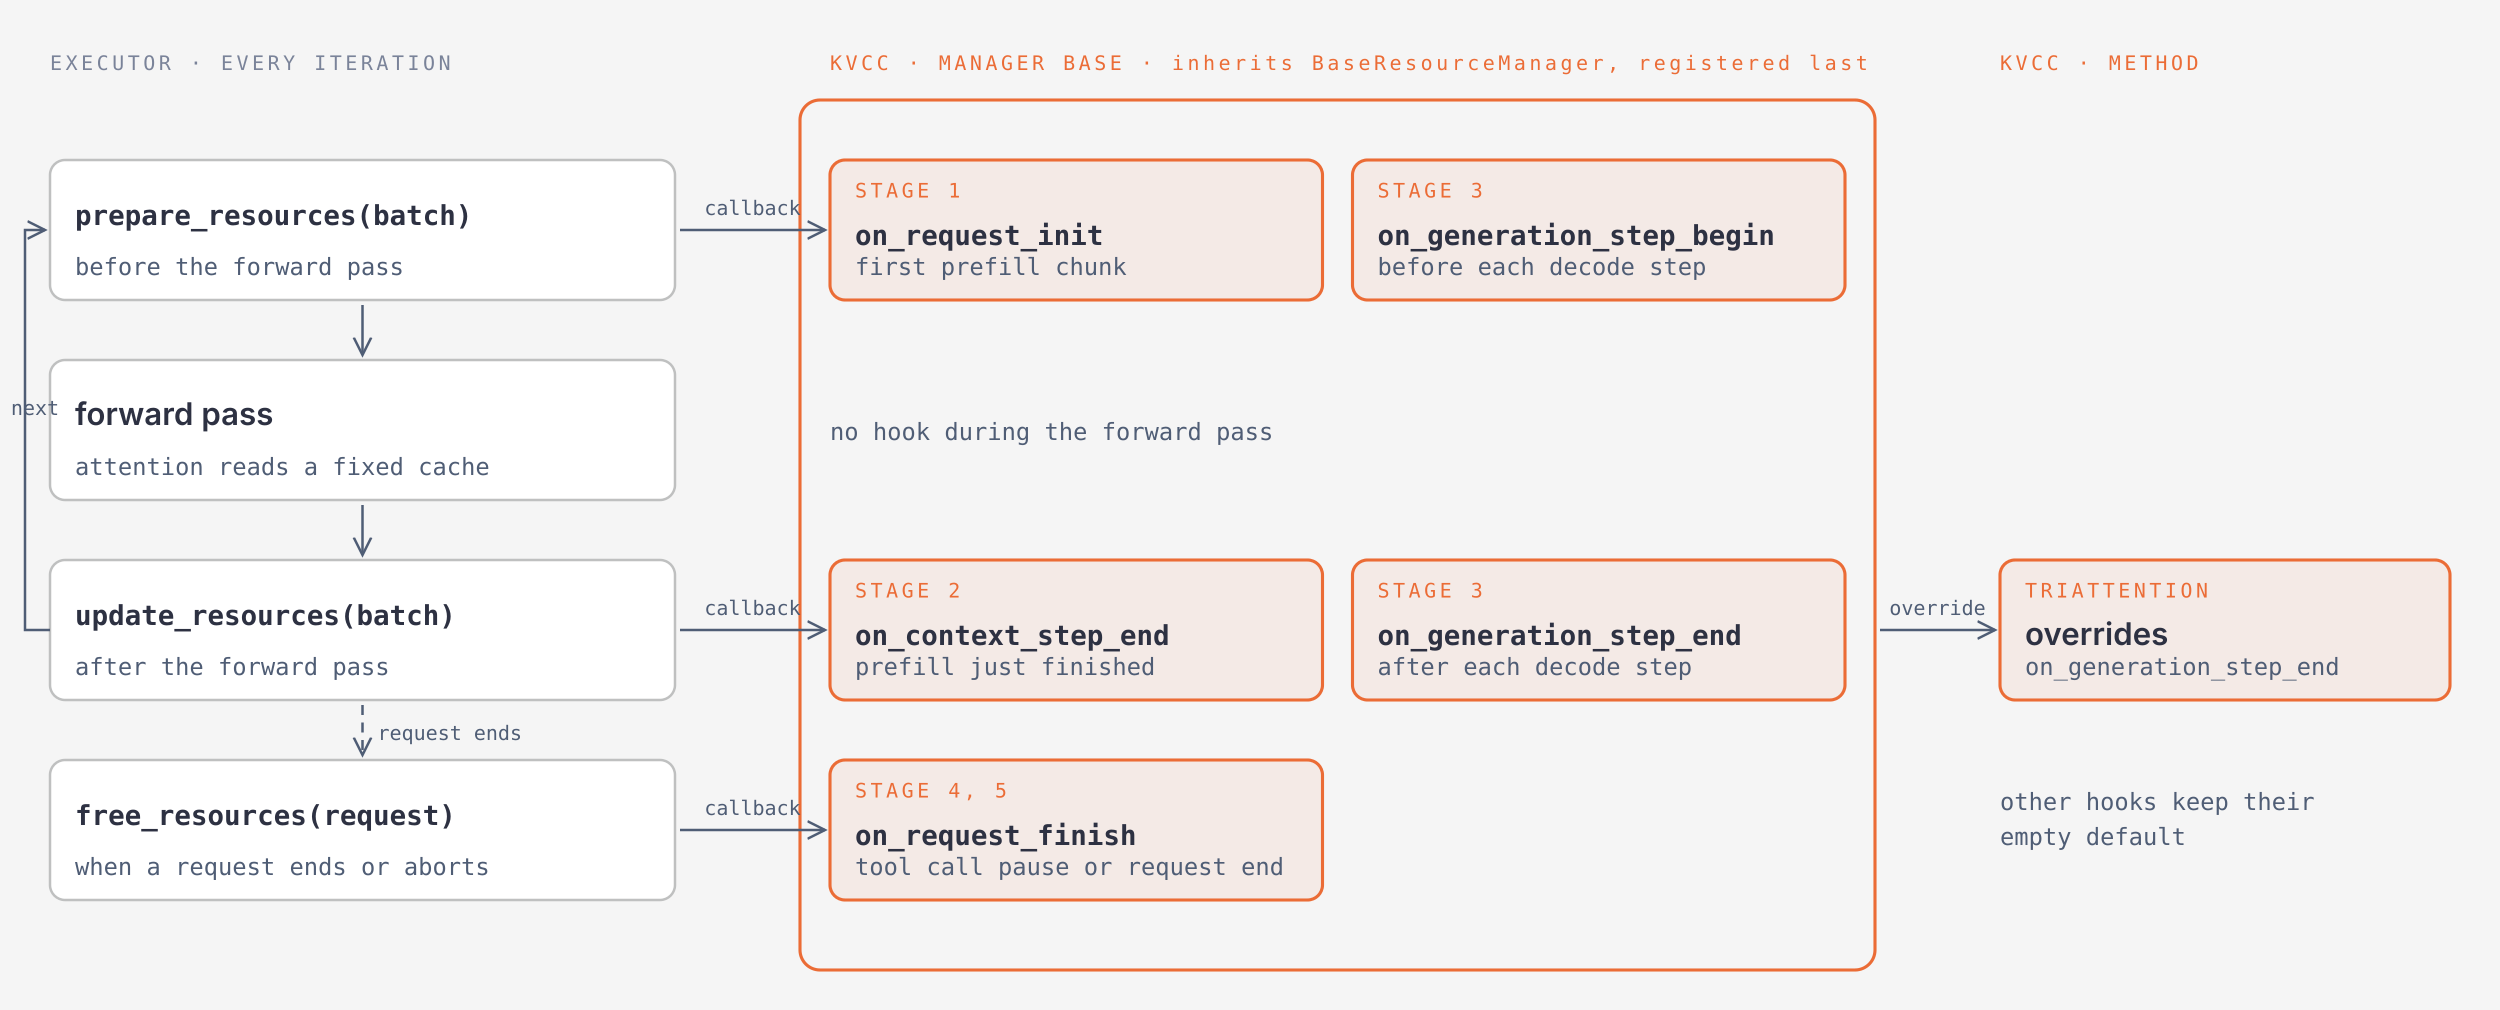
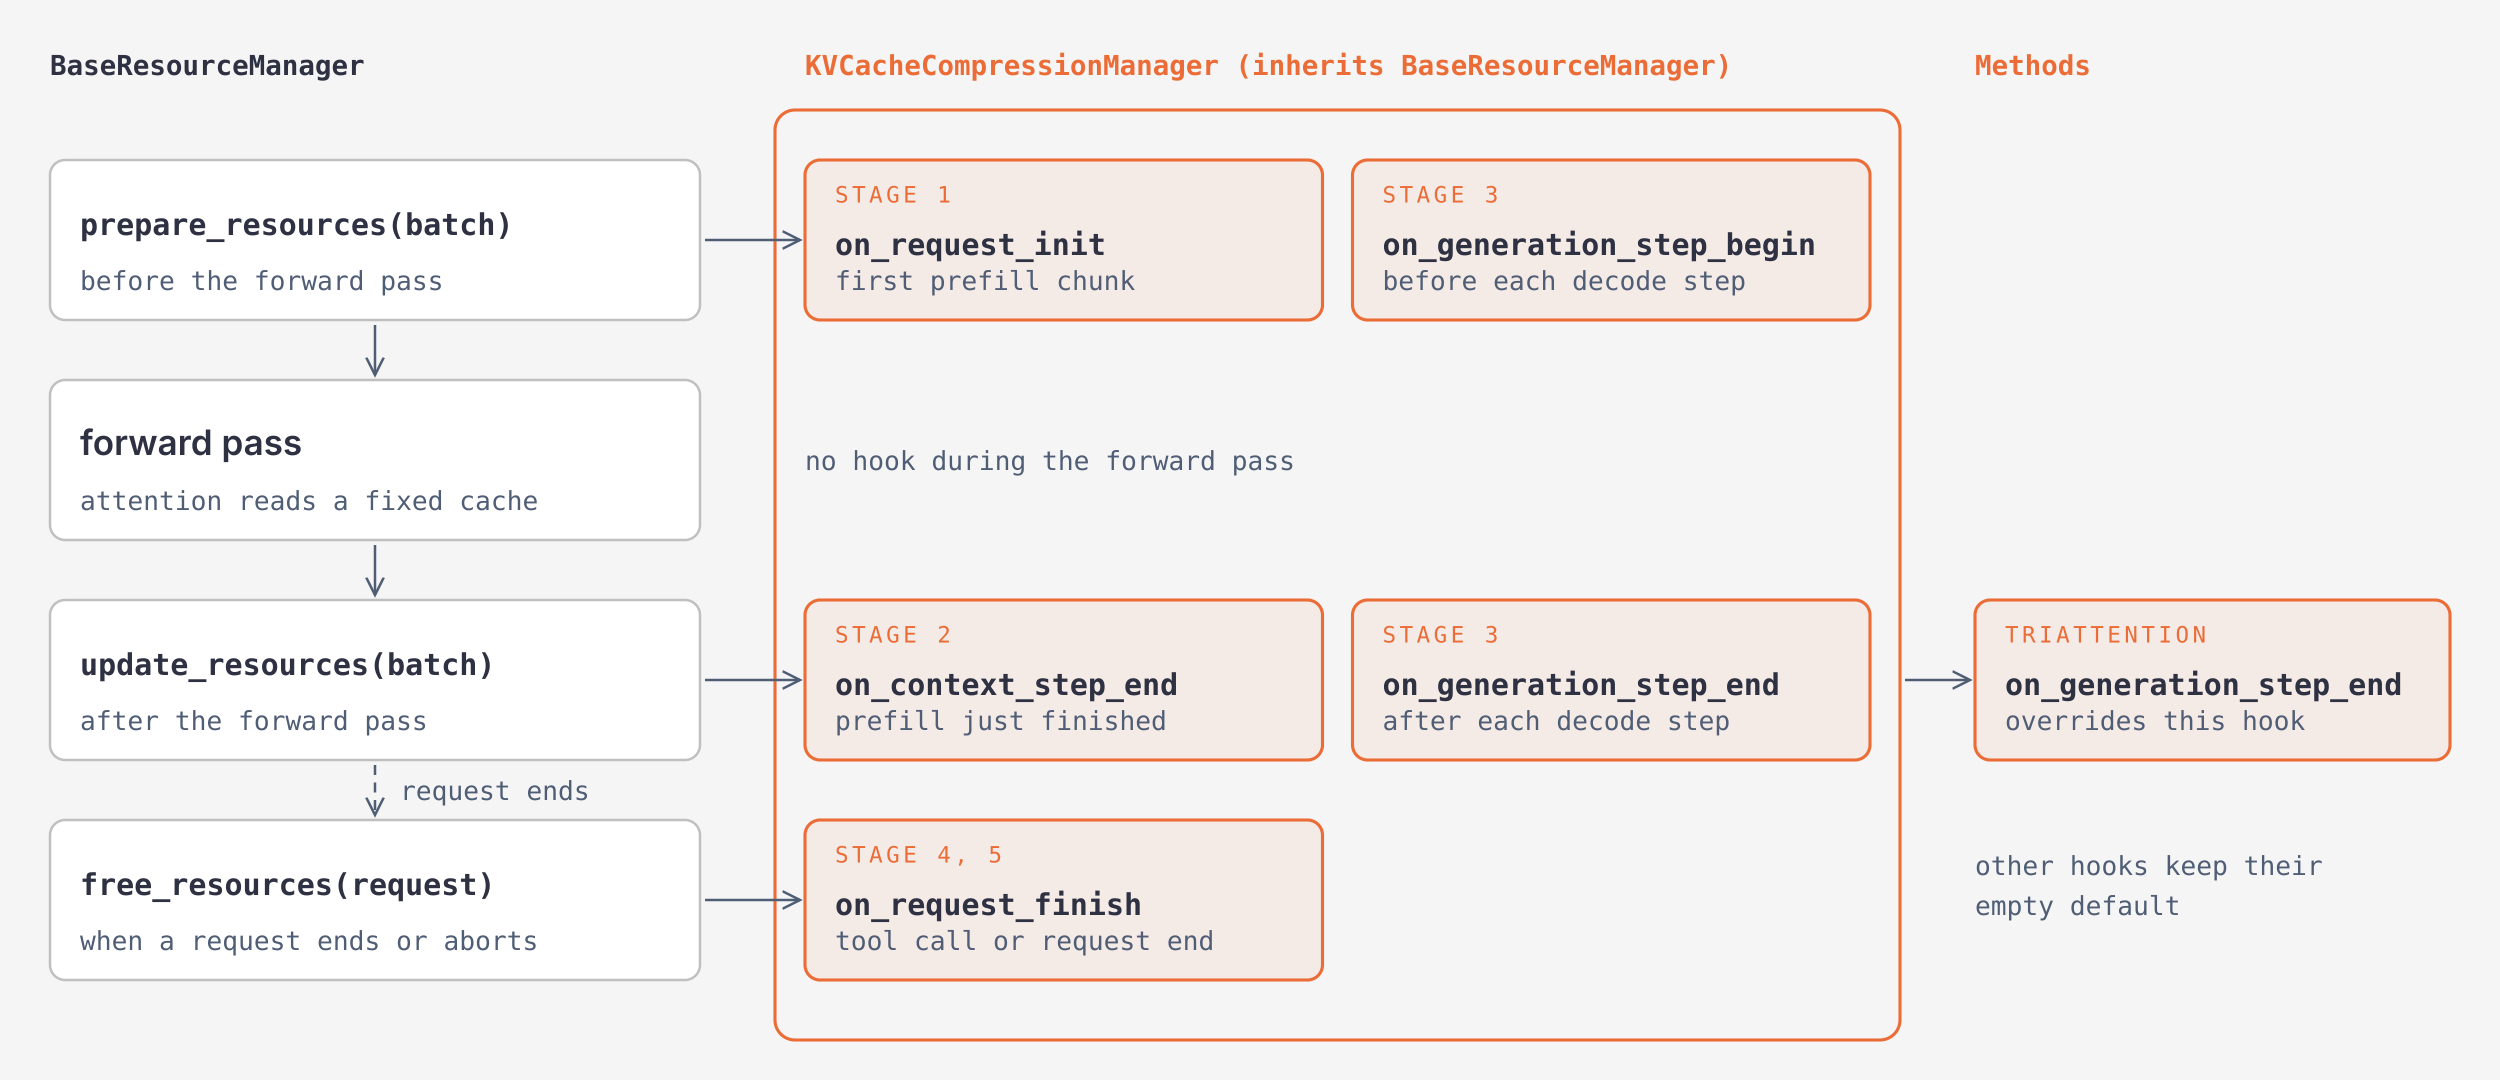
- <svg xmlns="http://www.w3.org/2000/svg" viewBox="0 0 1000 404" width="1000" height="404">
+ <svg xmlns="http://www.w3.org/2000/svg" viewBox="0 0 1000 432" width="1000" height="432">
  <defs>
    <marker id="ah" markerWidth="8" markerHeight="8" refX="7" refY="4" orient="auto" markerUnits="userSpaceOnUse">
      <path d="M0,0.5 L7,4 L0,7.5" fill="none" stroke="#4f5d75" stroke-width="1" />
    </marker>
  </defs>
-   <rect width="1000" height="404" fill="#f5f5f5" />
-   <text x="20" y="28" font-family="'Geist Mono','SFMono-Regular',Menlo,Consolas,monospace" font-size="8" font-weight="500" letter-spacing="1.4" fill="#7a8399" text-anchor="start">EXECUTOR · EVERY ITERATION</text>
-   <text x="800" y="28" font-family="'Geist Mono','SFMono-Regular',Menlo,Consolas,monospace" font-size="8" font-weight="500" letter-spacing="1.4" fill="#eb6c36" text-anchor="start">KVCC · METHOD</text>
-   <rect x="320" y="40" width="430" height="348" rx="8" fill="none" stroke="#eb6c36" stroke-width="1.25" />
-   <text x="332" y="28" font-family="'Geist Mono','SFMono-Regular',Menlo,Consolas,monospace" font-size="8" font-weight="500" letter-spacing="1.4" fill="#eb6c36" text-anchor="start">KVCC · MANAGER BASE · inherits BaseResourceManager, registered last</text>
-   <rect x="20" y="64" width="250" height="56" rx="6" fill="#ffffff" stroke="#bfc0c0" stroke-width="1" />
-   <text x="30" y="90" font-family="'Geist Mono','SFMono-Regular',Menlo,Consolas,monospace" font-size="11" font-weight="600" fill="#2d3142" text-anchor="start">prepare_resources(batch)</text>
-   <text x="30" y="110" font-family="'Geist Mono','SFMono-Regular',Menlo,Consolas,monospace" font-size="9.5" font-weight="500" fill="#4f5d75" text-anchor="start">before the forward pass</text>
-   <rect x="20" y="144" width="250" height="56" rx="6" fill="#ffffff" stroke="#bfc0c0" stroke-width="1" />
-   <text x="30" y="170" font-family="'Geist','Inter',system-ui,-apple-system,'Segoe UI',sans-serif" font-size="12.5" font-weight="600" fill="#2d3142" text-anchor="start">forward pass</text>
-   <text x="30" y="190" font-family="'Geist Mono','SFMono-Regular',Menlo,Consolas,monospace" font-size="9.5" font-weight="500" fill="#4f5d75" text-anchor="start">attention reads a fixed cache</text>
-   <rect x="20" y="224" width="250" height="56" rx="6" fill="#ffffff" stroke="#bfc0c0" stroke-width="1" />
-   <text x="30" y="250" font-family="'Geist Mono','SFMono-Regular',Menlo,Consolas,monospace" font-size="11" font-weight="600" fill="#2d3142" text-anchor="start">update_resources(batch)</text>
-   <text x="30" y="270" font-family="'Geist Mono','SFMono-Regular',Menlo,Consolas,monospace" font-size="9.5" font-weight="500" fill="#4f5d75" text-anchor="start">after the forward pass</text>
-   <rect x="20" y="304" width="250" height="56" rx="6" fill="#ffffff" stroke="#bfc0c0" stroke-width="1" />
-   <text x="30" y="330" font-family="'Geist Mono','SFMono-Regular',Menlo,Consolas,monospace" font-size="11" font-weight="600" fill="#2d3142" text-anchor="start">free_resources(request)</text>
-   <text x="30" y="350" font-family="'Geist Mono','SFMono-Regular',Menlo,Consolas,monospace" font-size="9.5" font-weight="500" fill="#4f5d75" text-anchor="start">when a request ends or aborts</text>
-   <path d="M145.0,122 L145.0,142" fill="none" stroke="#4f5d75" stroke-width="1" marker-end="url(#ah)" />
-   <path d="M145.0,202 L145.0,222" fill="none" stroke="#4f5d75" stroke-width="1" marker-end="url(#ah)" />
-   <path d="M145.0,282 L145.0,302" fill="none" stroke="#4f5d75" stroke-width="1" stroke-dasharray="4,3" marker-end="url(#ah)" />
-   <text x="151.0" y="296" font-family="'Geist Mono','SFMono-Regular',Menlo,Consolas,monospace" font-size="8" fill="#4f5d75" text-anchor="start">request ends</text>
-   <path d="M20,252.0 L10,252.0 L10,92.0 L18,92.0" fill="none" stroke="#4f5d75" stroke-width="1" marker-end="url(#ah)" />
-   <text x="14" y="166.0" font-family="'Geist Mono','SFMono-Regular',Menlo,Consolas,monospace" font-size="8" fill="#4f5d75" text-anchor="middle">next</text>
-   <rect x="332.0" y="64" width="197.0" height="56" rx="6" fill="rgba(235,108,54,0.08)" stroke="#eb6c36" stroke-width="1.25" />
-   <text x="342.0" y="79" font-family="'Geist Mono','SFMono-Regular',Menlo,Consolas,monospace" font-size="8" font-weight="500" letter-spacing="1.4" fill="#eb6c36" text-anchor="start">STAGE 1</text>
-   <text x="342.0" y="98" font-family="'Geist Mono','SFMono-Regular',Menlo,Consolas,monospace" font-size="11" font-weight="600" fill="#2d3142" text-anchor="start">on_request_init</text>
-   <text x="342.0" y="110" font-family="'Geist Mono','SFMono-Regular',Menlo,Consolas,monospace" font-size="9.5" font-weight="500" fill="#4f5d75" text-anchor="start">first prefill chunk</text>
-   <rect x="541.0" y="64" width="197.0" height="56" rx="6" fill="rgba(235,108,54,0.08)" stroke="#eb6c36" stroke-width="1.25" />
-   <text x="551.0" y="79" font-family="'Geist Mono','SFMono-Regular',Menlo,Consolas,monospace" font-size="8" font-weight="500" letter-spacing="1.4" fill="#eb6c36" text-anchor="start">STAGE 3</text>
-   <text x="551.0" y="98" font-family="'Geist Mono','SFMono-Regular',Menlo,Consolas,monospace" font-size="11" font-weight="600" fill="#2d3142" text-anchor="start">on_generation_step_begin</text>
-   <text x="551.0" y="110" font-family="'Geist Mono','SFMono-Regular',Menlo,Consolas,monospace" font-size="9.5" font-weight="500" fill="#4f5d75" text-anchor="start">before each decode step</text>
-   <path d="M272,92.0 L330,92.0" fill="none" stroke="#4f5d75" stroke-width="1" marker-end="url(#ah)" />
-   <text x="301.0" y="86.0" font-family="'Geist Mono','SFMono-Regular',Menlo,Consolas,monospace" font-size="8" fill="#4f5d75" text-anchor="middle">callback</text>
-   <rect x="332.0" y="224" width="197.0" height="56" rx="6" fill="rgba(235,108,54,0.08)" stroke="#eb6c36" stroke-width="1.25" />
-   <text x="342.0" y="239" font-family="'Geist Mono','SFMono-Regular',Menlo,Consolas,monospace" font-size="8" font-weight="500" letter-spacing="1.4" fill="#eb6c36" text-anchor="start">STAGE 2</text>
-   <text x="342.0" y="258" font-family="'Geist Mono','SFMono-Regular',Menlo,Consolas,monospace" font-size="11" font-weight="600" fill="#2d3142" text-anchor="start">on_context_step_end</text>
-   <text x="342.0" y="270" font-family="'Geist Mono','SFMono-Regular',Menlo,Consolas,monospace" font-size="9.5" font-weight="500" fill="#4f5d75" text-anchor="start">prefill just finished</text>
-   <rect x="541.0" y="224" width="197.0" height="56" rx="6" fill="rgba(235,108,54,0.08)" stroke="#eb6c36" stroke-width="1.25" />
-   <text x="551.0" y="239" font-family="'Geist Mono','SFMono-Regular',Menlo,Consolas,monospace" font-size="8" font-weight="500" letter-spacing="1.4" fill="#eb6c36" text-anchor="start">STAGE 3</text>
-   <text x="551.0" y="258" font-family="'Geist Mono','SFMono-Regular',Menlo,Consolas,monospace" font-size="11" font-weight="600" fill="#2d3142" text-anchor="start">on_generation_step_end</text>
-   <text x="551.0" y="270" font-family="'Geist Mono','SFMono-Regular',Menlo,Consolas,monospace" font-size="9.5" font-weight="500" fill="#4f5d75" text-anchor="start">after each decode step</text>
-   <path d="M272,252.0 L330,252.0" fill="none" stroke="#4f5d75" stroke-width="1" marker-end="url(#ah)" />
-   <text x="301.0" y="246.0" font-family="'Geist Mono','SFMono-Regular',Menlo,Consolas,monospace" font-size="8" fill="#4f5d75" text-anchor="middle">callback</text>
-   <rect x="332.0" y="304" width="197.0" height="56" rx="6" fill="rgba(235,108,54,0.08)" stroke="#eb6c36" stroke-width="1.25" />
-   <text x="342.0" y="319" font-family="'Geist Mono','SFMono-Regular',Menlo,Consolas,monospace" font-size="8" font-weight="500" letter-spacing="1.4" fill="#eb6c36" text-anchor="start">STAGE 4, 5</text>
-   <text x="342.0" y="338" font-family="'Geist Mono','SFMono-Regular',Menlo,Consolas,monospace" font-size="11" font-weight="600" fill="#2d3142" text-anchor="start">on_request_finish</text>
-   <text x="342.0" y="350" font-family="'Geist Mono','SFMono-Regular',Menlo,Consolas,monospace" font-size="9.5" font-weight="500" fill="#4f5d75" text-anchor="start">tool call pause or request end</text>
-   <path d="M272,332.0 L330,332.0" fill="none" stroke="#4f5d75" stroke-width="1" marker-end="url(#ah)" />
-   <text x="301.0" y="326.0" font-family="'Geist Mono','SFMono-Regular',Menlo,Consolas,monospace" font-size="8" fill="#4f5d75" text-anchor="middle">callback</text>
-   <text x="332" y="176.0" font-family="'Geist Mono','SFMono-Regular',Menlo,Consolas,monospace" font-size="9.5" font-weight="500" fill="#4f5d75" text-anchor="start">no hook during the forward pass</text>
-   <rect x="800" y="224" width="180" height="56" rx="6" fill="rgba(235,108,54,0.08)" stroke="#eb6c36" stroke-width="1.25" />
-   <text x="810" y="239" font-family="'Geist Mono','SFMono-Regular',Menlo,Consolas,monospace" font-size="8" font-weight="500" letter-spacing="1.4" fill="#eb6c36" text-anchor="start">TRIATTENTION</text>
-   <text x="810" y="258" font-family="'Geist','Inter',system-ui,-apple-system,'Segoe UI',sans-serif" font-size="12.5" font-weight="600" fill="#2d3142" text-anchor="start">overrides</text>
-   <text x="810" y="270" font-family="'Geist Mono','SFMono-Regular',Menlo,Consolas,monospace" font-size="9.5" font-weight="500" fill="#4f5d75" text-anchor="start">on_generation_step_end</text>
-   <path d="M752,252.0 L798,252.0" fill="none" stroke="#4f5d75" stroke-width="1" marker-end="url(#ah)" />
-   <text x="775.0" y="246.0" font-family="'Geist Mono','SFMono-Regular',Menlo,Consolas,monospace" font-size="8" fill="#4f5d75" text-anchor="middle">override</text>
-   <text x="800" y="324" font-family="'Geist Mono','SFMono-Regular',Menlo,Consolas,monospace" font-size="9.5" font-weight="500" fill="#4f5d75" text-anchor="start">other hooks keep their</text>
-   <text x="800" y="338" font-family="'Geist Mono','SFMono-Regular',Menlo,Consolas,monospace" font-size="9.5" font-weight="500" fill="#4f5d75" text-anchor="start">empty default</text>
+   <rect width="1000" height="432" fill="#f5f5f5" />
+   <text x="20" y="30" font-family="'Geist Mono','SFMono-Regular',Menlo,Consolas,monospace" font-size="11" font-weight="600" fill="#2d3142" text-anchor="start">BaseResourceManager</text>
+   <text x="322" y="30" font-family="'Geist Mono','SFMono-Regular',Menlo,Consolas,monospace" font-size="11" font-weight="600" fill="#eb6c36" text-anchor="start">KVCacheCompressionManager (inherits BaseResourceManager)</text>
+   <text x="790" y="30" font-family="'Geist Mono','SFMono-Regular',Menlo,Consolas,monospace" font-size="11" font-weight="600" fill="#eb6c36" text-anchor="start">Methods</text>
+   <rect x="310" y="44" width="450" height="372" rx="8" fill="none" stroke="#eb6c36" stroke-width="1.25" />
+   <rect x="20" y="64" width="260" height="64" rx="6" fill="#ffffff" stroke="#bfc0c0" stroke-width="1" />
+   <text x="32" y="94" font-family="'Geist Mono','SFMono-Regular',Menlo,Consolas,monospace" font-size="12" font-weight="600" fill="#2d3142" text-anchor="start">prepare_resources(batch)</text>
+   <text x="32" y="116" font-family="'Geist Mono','SFMono-Regular',Menlo,Consolas,monospace" font-size="10.5" font-weight="500" fill="#4f5d75" text-anchor="start">before the forward pass</text>
+   <rect x="20" y="152" width="260" height="64" rx="6" fill="#ffffff" stroke="#bfc0c0" stroke-width="1" />
+   <text x="32" y="182" font-family="'Geist','Inter',system-ui,-apple-system,'Segoe UI',sans-serif" font-size="14" font-weight="600" fill="#2d3142" text-anchor="start">forward pass</text>
+   <text x="32" y="204" font-family="'Geist Mono','SFMono-Regular',Menlo,Consolas,monospace" font-size="10.5" font-weight="500" fill="#4f5d75" text-anchor="start">attention reads a fixed cache</text>
+   <rect x="20" y="240" width="260" height="64" rx="6" fill="#ffffff" stroke="#bfc0c0" stroke-width="1" />
+   <text x="32" y="270" font-family="'Geist Mono','SFMono-Regular',Menlo,Consolas,monospace" font-size="12" font-weight="600" fill="#2d3142" text-anchor="start">update_resources(batch)</text>
+   <text x="32" y="292" font-family="'Geist Mono','SFMono-Regular',Menlo,Consolas,monospace" font-size="10.5" font-weight="500" fill="#4f5d75" text-anchor="start">after the forward pass</text>
+   <rect x="20" y="328" width="260" height="64" rx="6" fill="#ffffff" stroke="#bfc0c0" stroke-width="1" />
+   <text x="32" y="358" font-family="'Geist Mono','SFMono-Regular',Menlo,Consolas,monospace" font-size="12" font-weight="600" fill="#2d3142" text-anchor="start">free_resources(request)</text>
+   <text x="32" y="380" font-family="'Geist Mono','SFMono-Regular',Menlo,Consolas,monospace" font-size="10.5" font-weight="500" fill="#4f5d75" text-anchor="start">when a request ends or aborts</text>
+   <path d="M150.0,130 L150.0,150" fill="none" stroke="#4f5d75" stroke-width="1" marker-end="url(#ah)" />
+   <path d="M150.0,218 L150.0,238" fill="none" stroke="#4f5d75" stroke-width="1" marker-end="url(#ah)" />
+   <path d="M150.0,306 L150.0,326" fill="none" stroke="#4f5d75" stroke-width="1" stroke-dasharray="4,3" marker-end="url(#ah)" />
+   <text x="160.0" y="320" font-family="'Geist Mono','SFMono-Regular',Menlo,Consolas,monospace" font-size="10.5" font-weight="500" fill="#4f5d75" text-anchor="start">request ends</text>
+   <rect x="322.0" y="64" width="207.0" height="64" rx="6" fill="rgba(235,108,54,0.08)" stroke="#eb6c36" stroke-width="1.25" />
+   <text x="334.0" y="81" font-family="'Geist Mono','SFMono-Regular',Menlo,Consolas,monospace" font-size="9" font-weight="500" letter-spacing="1.4" fill="#eb6c36" text-anchor="start">STAGE 1</text>
+   <text x="334.0" y="102" font-family="'Geist Mono','SFMono-Regular',Menlo,Consolas,monospace" font-size="12" font-weight="600" fill="#2d3142" text-anchor="start">on_request_init</text>
+   <text x="334.0" y="116" font-family="'Geist Mono','SFMono-Regular',Menlo,Consolas,monospace" font-size="10.5" font-weight="500" fill="#4f5d75" text-anchor="start">first prefill chunk</text>
+   <rect x="541.0" y="64" width="207.0" height="64" rx="6" fill="rgba(235,108,54,0.08)" stroke="#eb6c36" stroke-width="1.25" />
+   <text x="553.0" y="81" font-family="'Geist Mono','SFMono-Regular',Menlo,Consolas,monospace" font-size="9" font-weight="500" letter-spacing="1.4" fill="#eb6c36" text-anchor="start">STAGE 3</text>
+   <text x="553.0" y="102" font-family="'Geist Mono','SFMono-Regular',Menlo,Consolas,monospace" font-size="12" font-weight="600" fill="#2d3142" text-anchor="start">on_generation_step_begin</text>
+   <text x="553.0" y="116" font-family="'Geist Mono','SFMono-Regular',Menlo,Consolas,monospace" font-size="10.5" font-weight="500" fill="#4f5d75" text-anchor="start">before each decode step</text>
+   <path d="M282,96.0 L320,96.0" fill="none" stroke="#4f5d75" stroke-width="1" marker-end="url(#ah)" />
+   <rect x="322.0" y="240" width="207.0" height="64" rx="6" fill="rgba(235,108,54,0.08)" stroke="#eb6c36" stroke-width="1.25" />
+   <text x="334.0" y="257" font-family="'Geist Mono','SFMono-Regular',Menlo,Consolas,monospace" font-size="9" font-weight="500" letter-spacing="1.4" fill="#eb6c36" text-anchor="start">STAGE 2</text>
+   <text x="334.0" y="278" font-family="'Geist Mono','SFMono-Regular',Menlo,Consolas,monospace" font-size="12" font-weight="600" fill="#2d3142" text-anchor="start">on_context_step_end</text>
+   <text x="334.0" y="292" font-family="'Geist Mono','SFMono-Regular',Menlo,Consolas,monospace" font-size="10.5" font-weight="500" fill="#4f5d75" text-anchor="start">prefill just finished</text>
+   <rect x="541.0" y="240" width="207.0" height="64" rx="6" fill="rgba(235,108,54,0.08)" stroke="#eb6c36" stroke-width="1.25" />
+   <text x="553.0" y="257" font-family="'Geist Mono','SFMono-Regular',Menlo,Consolas,monospace" font-size="9" font-weight="500" letter-spacing="1.4" fill="#eb6c36" text-anchor="start">STAGE 3</text>
+   <text x="553.0" y="278" font-family="'Geist Mono','SFMono-Regular',Menlo,Consolas,monospace" font-size="12" font-weight="600" fill="#2d3142" text-anchor="start">on_generation_step_end</text>
+   <text x="553.0" y="292" font-family="'Geist Mono','SFMono-Regular',Menlo,Consolas,monospace" font-size="10.5" font-weight="500" fill="#4f5d75" text-anchor="start">after each decode step</text>
+   <path d="M282,272.0 L320,272.0" fill="none" stroke="#4f5d75" stroke-width="1" marker-end="url(#ah)" />
+   <rect x="322.0" y="328" width="207.0" height="64" rx="6" fill="rgba(235,108,54,0.08)" stroke="#eb6c36" stroke-width="1.25" />
+   <text x="334.0" y="345" font-family="'Geist Mono','SFMono-Regular',Menlo,Consolas,monospace" font-size="9" font-weight="500" letter-spacing="1.4" fill="#eb6c36" text-anchor="start">STAGE 4, 5</text>
+   <text x="334.0" y="366" font-family="'Geist Mono','SFMono-Regular',Menlo,Consolas,monospace" font-size="12" font-weight="600" fill="#2d3142" text-anchor="start">on_request_finish</text>
+   <text x="334.0" y="380" font-family="'Geist Mono','SFMono-Regular',Menlo,Consolas,monospace" font-size="10.5" font-weight="500" fill="#4f5d75" text-anchor="start">tool call or request end</text>
+   <path d="M282,360.0 L320,360.0" fill="none" stroke="#4f5d75" stroke-width="1" marker-end="url(#ah)" />
+   <text x="322" y="188.0" font-family="'Geist Mono','SFMono-Regular',Menlo,Consolas,monospace" font-size="10.5" font-weight="500" fill="#4f5d75" text-anchor="start">no hook during the forward pass</text>
+   <rect x="790" y="240" width="190" height="64" rx="6" fill="rgba(235,108,54,0.08)" stroke="#eb6c36" stroke-width="1.25" />
+   <text x="802" y="257" font-family="'Geist Mono','SFMono-Regular',Menlo,Consolas,monospace" font-size="9" font-weight="500" letter-spacing="1.4" fill="#eb6c36" text-anchor="start">TRIATTENTION</text>
+   <text x="802" y="278" font-family="'Geist Mono','SFMono-Regular',Menlo,Consolas,monospace" font-size="12" font-weight="600" fill="#2d3142" text-anchor="start">on_generation_step_end</text>
+   <text x="802" y="292" font-family="'Geist Mono','SFMono-Regular',Menlo,Consolas,monospace" font-size="10.5" font-weight="500" fill="#4f5d75" text-anchor="start">overrides this hook</text>
+   <path d="M762,272.0 L788,272.0" fill="none" stroke="#4f5d75" stroke-width="1" marker-end="url(#ah)" />
+   <text x="790" y="350" font-family="'Geist Mono','SFMono-Regular',Menlo,Consolas,monospace" font-size="10.5" font-weight="500" fill="#4f5d75" text-anchor="start">other hooks keep their</text>
+   <text x="790" y="366" font-family="'Geist Mono','SFMono-Regular',Menlo,Consolas,monospace" font-size="10.5" font-weight="500" fill="#4f5d75" text-anchor="start">empty default</text>
</svg>
